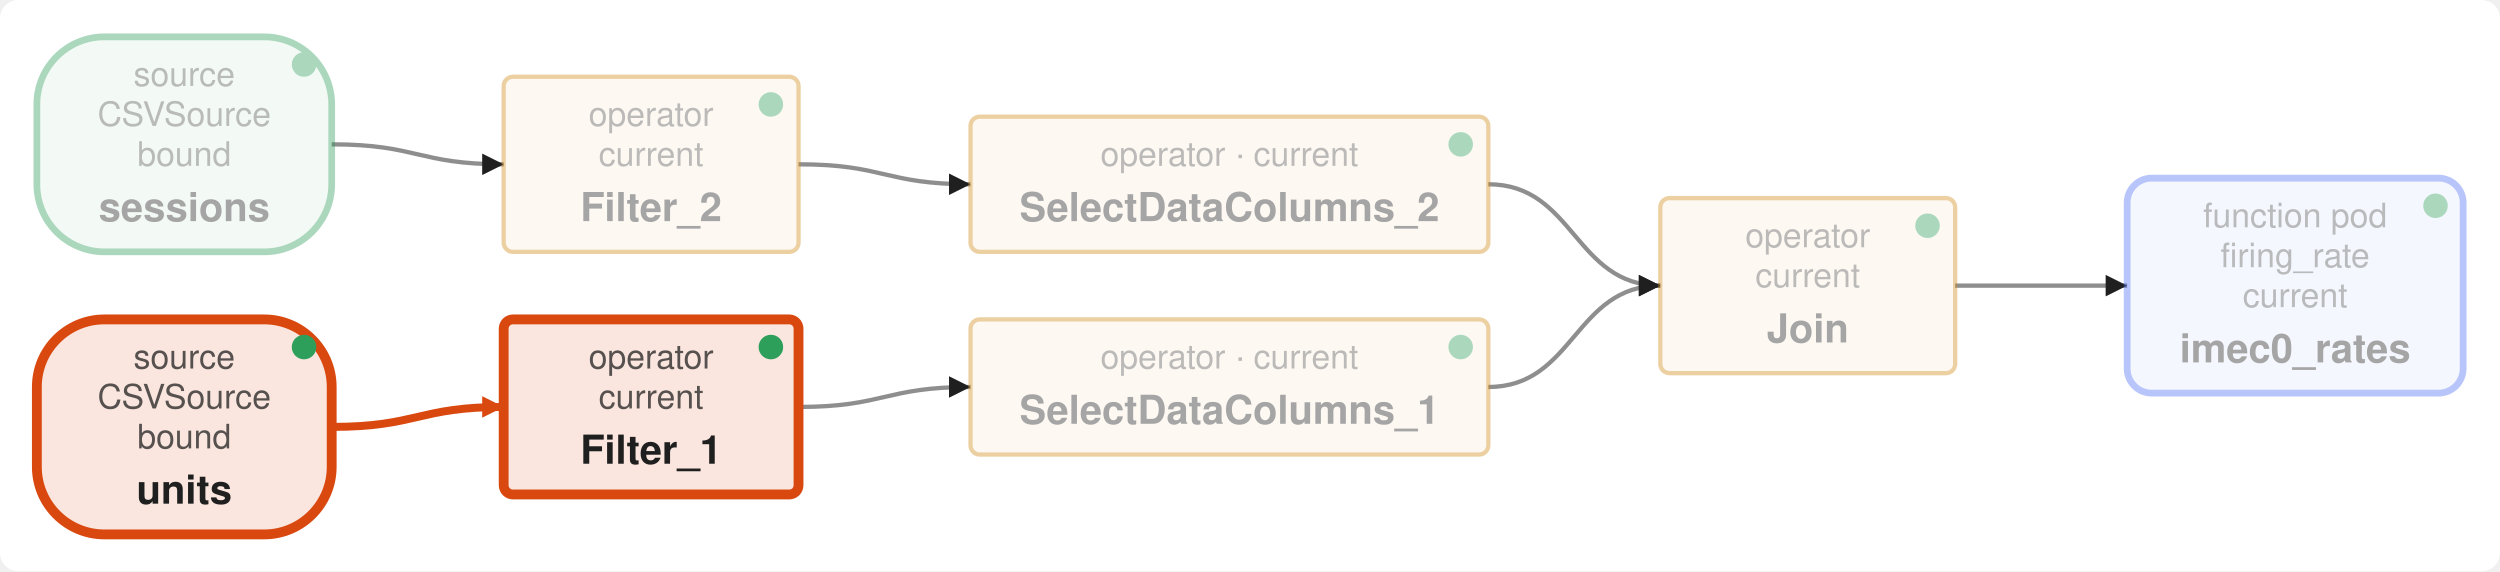
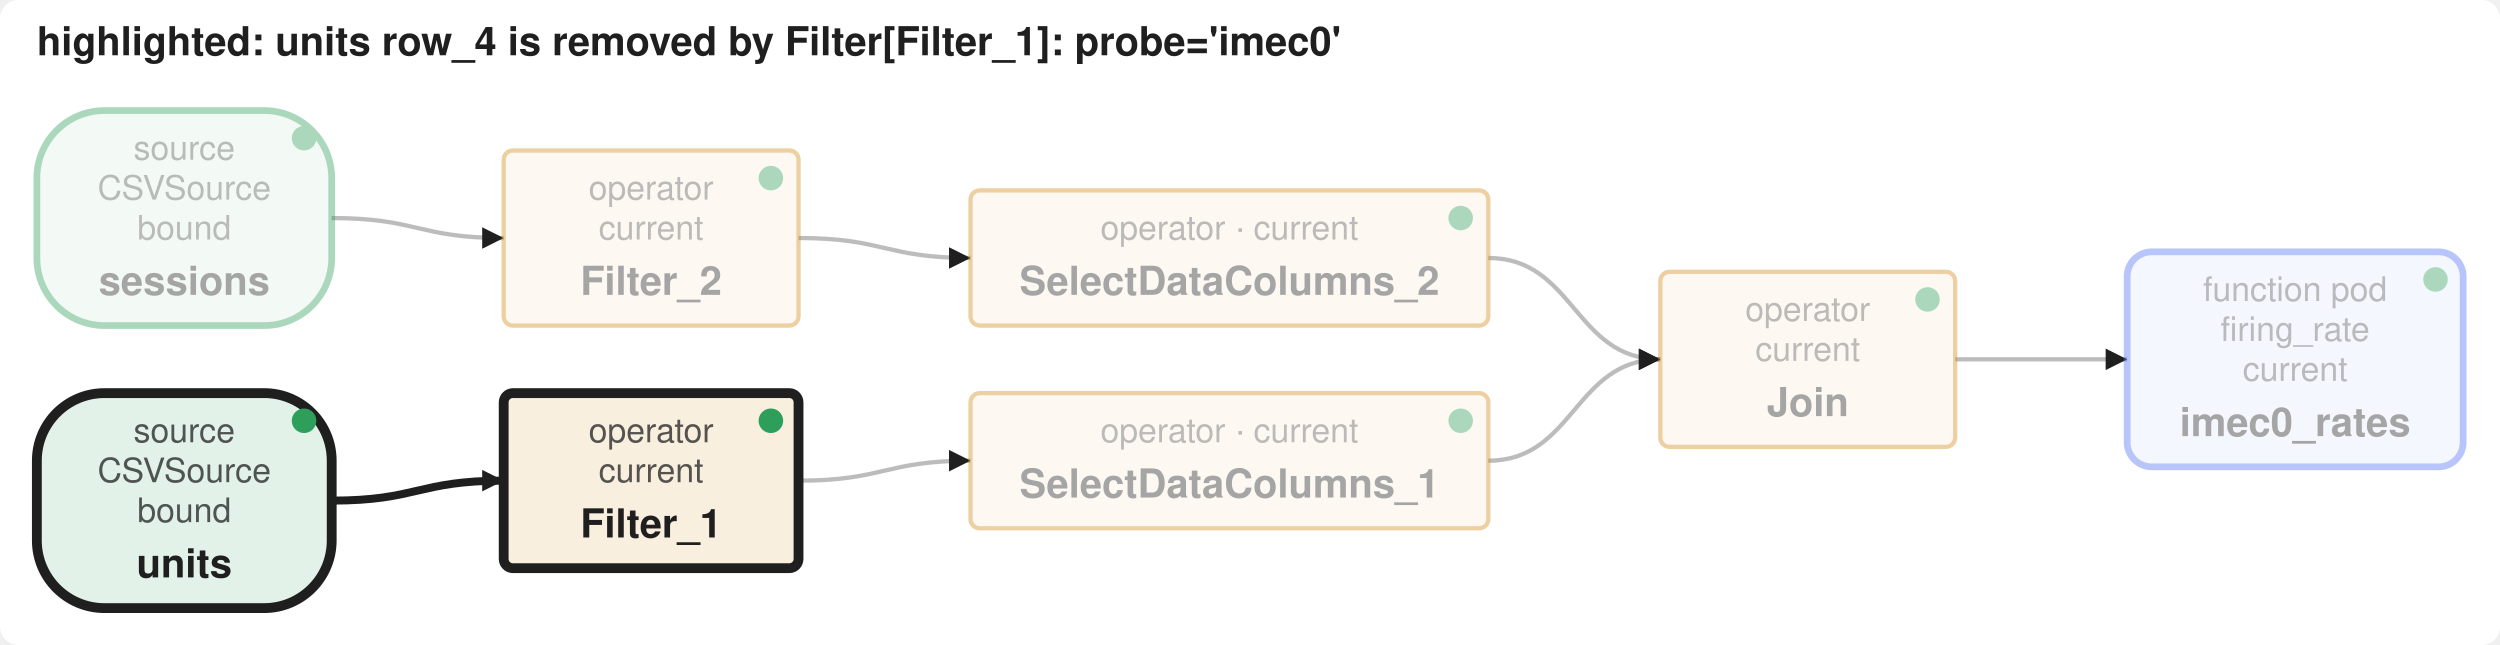
- <svg xmlns="http://www.w3.org/2000/svg" class="op-dag-svg" role="group" width="814" height="186" viewBox="0 0 814 186" font-family="system-ui, -apple-system, Segoe UI, Helvetica, Arial, sans-serif" color="#1f1f1f">
-   <rect class="op-dag-bg" width="814" height="186" rx="6" fill="#ffffff" />
-   <g class="op-dag-edges" fill="none" stroke="currentColor" stroke-opacity="0.5" stroke-width="1.4">
-     <g data-source="0" data-target="1">
-       <path d="M108,47 C136,47 136,53.5 164,53.5" />
-       <path d="M157,50 L164,53.5 L157,57 Z" fill="currentColor" stroke="none" />
+ <svg xmlns="http://www.w3.org/2000/svg" class="op-dag-svg" role="group" width="814" height="210" viewBox="0 0 814 210" font-family="system-ui, -apple-system, Segoe UI, Helvetica, Arial, sans-serif" color="#1f1f1f">
+   <rect class="op-dag-bg" width="814" height="210" rx="6" fill="#ffffff" />
+   <text class="op-dag-caption" x="12" y="18" font-size="13" font-weight="600" fill="currentColor">highlighted: units row_4 is removed by Filter[Filter_1]: probe='imec0'</text>
+   <g transform="translate(0,24)">
+     <g class="op-dag-edges" fill="none" stroke="currentColor" stroke-opacity="0.3" stroke-width="1.4">
+       <g data-source="0" data-target="1">
+         <path d="M108,47 C136,47 136,53.5 164,53.5" />
+         <path d="M157,50 L164,53.5 L157,57 Z" fill="currentColor" stroke="none" />
+       </g>
+       <g data-source="1" data-target="2">
+         <path d="M260,53.5 C288,53.5 288,60 316,60" />
+         <path d="M309,56.5 L316,60 L309,63.5 Z" fill="currentColor" stroke="none" />
+       </g>
+       <g data-source="2" data-target="6">
+         <path d="M484.6,60 C512.6,60 512.6,93 540.6,93" />
+         <path d="M533.6,89.5 L540.6,93 L533.6,96.5 Z" fill="currentColor" stroke="none" />
+       </g>
+       <g data-source="3" data-target="4" class="op-dag-highlight" stroke="currentColor" stroke-opacity="1" stroke-width="2.6">
+         <path d="M108,139 C136,139 136,132.5 164,132.5" />
+         <path d="M157,129 L164,132.5 L157,136 Z" fill="currentColor" stroke="none" />
+       </g>
+       <g data-source="4" data-target="5">
+         <path d="M260,132.5 C288,132.5 288,126 316,126" />
+         <path d="M309,122.5 L316,126 L309,129.5 Z" fill="currentColor" stroke="none" />
+       </g>
+       <g data-source="5" data-target="6">
+         <path d="M484.6,126 C512.6,126 512.6,93 540.6,93" />
+         <path d="M533.6,89.5 L540.6,93 L533.6,96.5 Z" fill="currentColor" stroke="none" />
+       </g>
+       <g data-source="6" data-target="7">
+         <path d="M636.6,93 C664.6,93 664.6,93 692.6,93" />
+         <path d="M685.6,89.5 L692.6,93 L685.6,96.5 Z" fill="currentColor" stroke="none" />
+       </g>
    </g>
-     <g data-source="1" data-target="2">
-       <path d="M260,53.5 C288,53.5 288,60 316,60" />
-       <path d="M309,56.5 L316,60 L309,63.5 Z" fill="currentColor" stroke="none" />
-     </g>
-     <g data-source="2" data-target="6">
-       <path d="M484.6,60 C512.6,60 512.6,93 540.6,93" />
-       <path d="M533.6,89.5 L540.6,93 L533.6,96.5 Z" fill="currentColor" stroke="none" />
-     </g>
-     <g data-source="3" data-target="4" class="op-dag-highlight" stroke="#d9480f" stroke-opacity="1" stroke-width="2.6">
-       <path d="M108,139 C136,139 136,132.5 164,132.5" />
-       <path d="M157,129 L164,132.5 L157,136 Z" fill="#d9480f" stroke="none" />
-     </g>
-     <g data-source="4" data-target="5">
-       <path d="M260,132.5 C288,132.5 288,126 316,126" />
-       <path d="M309,122.5 L316,126 L309,129.5 Z" fill="currentColor" stroke="none" />
-     </g>
-     <g data-source="5" data-target="6">
-       <path d="M484.6,126 C512.6,126 512.6,93 540.6,93" />
-       <path d="M533.6,89.5 L540.6,93 L533.6,96.5 Z" fill="currentColor" stroke="none" />
-     </g>
-     <g data-source="6" data-target="7">
-       <path d="M636.6,93 C664.6,93 664.6,93 692.6,93" />
-       <path d="M685.6,89.5 L692.6,93 L685.6,96.5 Z" fill="currentColor" stroke="none" />
-     </g>
-   </g>
-   <g class="op-dag-nodes">
-     <g class="op-dag-node" opacity="0.4" data-index="0" tabindex="0" role="button" aria-label="sessions, source · CSVSource · bound" transform="translate(12,12)">
-       <rect width="96" height="70" rx="22" fill="#2e9e5b" fill-opacity="0.14" stroke="#2e9e5b" stroke-width="2.2" />
-       <circle cx="87" cy="9" r="4" fill="#2e9e5b" />
-       <text x="48" y="16" text-anchor="middle" font-size="11" fill="currentColor" fill-opacity="0.75">source</text>
-       <text x="48" y="29" text-anchor="middle" font-size="11" fill="currentColor" fill-opacity="0.75">CSVSource</text>
-       <text x="48" y="42" text-anchor="middle" font-size="11" fill="currentColor" fill-opacity="0.75">bound</text>
-       <text x="48" y="60" text-anchor="middle" font-size="13" font-weight="600" fill="currentColor">sessions</text>
-     </g>
-     <g class="op-dag-node" opacity="0.4" data-index="1" tabindex="0" role="button" aria-label="Filter_2, operator · current" transform="translate(164,25)">
-       <rect width="96" height="57" rx="3" fill="#d08a16" fill-opacity="0.14" stroke="#d08a16" stroke-width="1.4" />
-       <circle cx="87" cy="9" r="4" fill="#2e9e5b" />
-       <text x="48" y="16" text-anchor="middle" font-size="11" fill="currentColor" fill-opacity="0.75">operator</text>
-       <text x="48" y="29" text-anchor="middle" font-size="11" fill="currentColor" fill-opacity="0.75">current</text>
-       <text x="48" y="47" text-anchor="middle" font-size="13" font-weight="600" fill="currentColor">Filter_2</text>
-     </g>
-     <g class="op-dag-node" opacity="0.4" data-index="2" tabindex="0" role="button" aria-label="SelectDataColumns_2, operator · current" transform="translate(316,38)">
-       <rect width="168.6" height="44" rx="3" fill="#d08a16" fill-opacity="0.14" stroke="#d08a16" stroke-width="1.4" />
-       <circle cx="159.6" cy="9" r="4" fill="#2e9e5b" />
-       <text x="84.3" y="16" text-anchor="middle" font-size="11" fill="currentColor" fill-opacity="0.75">operator · current</text>
-       <text x="84.3" y="34" text-anchor="middle" font-size="13" font-weight="600" fill="currentColor">SelectDataColumns_2</text>
-     </g>
-     <g class="op-dag-node op-dag-highlight" data-index="3" tabindex="0" role="button" aria-label="units, source · CSVSource · bound" transform="translate(12,104)">
-       <rect width="96" height="70" rx="22" fill="#d9480f" fill-opacity="0.14" stroke="#d9480f" stroke-width="3.2" />
-       <circle cx="87" cy="9" r="4" fill="#2e9e5b" />
-       <text x="48" y="16" text-anchor="middle" font-size="11" fill="currentColor" fill-opacity="0.75">source</text>
-       <text x="48" y="29" text-anchor="middle" font-size="11" fill="currentColor" fill-opacity="0.75">CSVSource</text>
-       <text x="48" y="42" text-anchor="middle" font-size="11" fill="currentColor" fill-opacity="0.75">bound</text>
-       <text x="48" y="60" text-anchor="middle" font-size="13" font-weight="600" fill="currentColor">units</text>
-     </g>
-     <g class="op-dag-node op-dag-highlight" data-index="4" tabindex="0" role="button" aria-label="Filter_1, operator · current" transform="translate(164,104)">
-       <rect width="96" height="57" rx="3" fill="#d9480f" fill-opacity="0.14" stroke="#d9480f" stroke-width="3.2" />
-       <circle cx="87" cy="9" r="4" fill="#2e9e5b" />
-       <text x="48" y="16" text-anchor="middle" font-size="11" fill="currentColor" fill-opacity="0.75">operator</text>
-       <text x="48" y="29" text-anchor="middle" font-size="11" fill="currentColor" fill-opacity="0.75">current</text>
-       <text x="48" y="47" text-anchor="middle" font-size="13" font-weight="600" fill="currentColor">Filter_1</text>
-     </g>
-     <g class="op-dag-node" opacity="0.4" data-index="5" tabindex="0" role="button" aria-label="SelectDataColumns_1, operator · current" transform="translate(316,104)">
-       <rect width="168.6" height="44" rx="3" fill="#d08a16" fill-opacity="0.14" stroke="#d08a16" stroke-width="1.4" />
-       <circle cx="159.6" cy="9" r="4" fill="#2e9e5b" />
-       <text x="84.3" y="16" text-anchor="middle" font-size="11" fill="currentColor" fill-opacity="0.75">operator · current</text>
-       <text x="84.3" y="34" text-anchor="middle" font-size="13" font-weight="600" fill="currentColor">SelectDataColumns_1</text>
-     </g>
-     <g class="op-dag-node" opacity="0.4" data-index="6" tabindex="0" role="button" aria-label="Join, operator · current" transform="translate(540.6,64.5)">
-       <rect width="96" height="57" rx="3" fill="#d08a16" fill-opacity="0.14" stroke="#d08a16" stroke-width="1.4" />
-       <circle cx="87" cy="9" r="4" fill="#2e9e5b" />
-       <text x="48" y="16" text-anchor="middle" font-size="11" fill="currentColor" fill-opacity="0.75">operator</text>
-       <text x="48" y="29" text-anchor="middle" font-size="11" fill="currentColor" fill-opacity="0.75">current</text>
-       <text x="48" y="47" text-anchor="middle" font-size="13" font-weight="600" fill="currentColor">Join</text>
-     </g>
-     <g class="op-dag-node" opacity="0.4" data-index="7" tabindex="0" role="button" aria-label="imec0_rates, function pod · firing_rate · current" transform="translate(692.6,58)">
-       <rect width="109.4" height="70" rx="8" fill="#4c6ef5" fill-opacity="0.14" stroke="#4c6ef5" stroke-width="2.2" />
-       <circle cx="100.4" cy="9" r="4" fill="#2e9e5b" />
-       <text x="54.7" y="16" text-anchor="middle" font-size="11" fill="currentColor" fill-opacity="0.75">function pod</text>
-       <text x="54.7" y="29" text-anchor="middle" font-size="11" fill="currentColor" fill-opacity="0.75">firing_rate</text>
-       <text x="54.7" y="42" text-anchor="middle" font-size="11" fill="currentColor" fill-opacity="0.75">current</text>
-       <text x="54.7" y="60" text-anchor="middle" font-size="13" font-weight="600" fill="currentColor">imec0_rates</text>
+     <g class="op-dag-nodes">
+       <g class="op-dag-node" opacity="0.4" data-index="0" tabindex="0" role="button" aria-label="sessions, source · CSVSource · bound" transform="translate(12,12)">
+         <rect width="96" height="70" rx="22" fill="#2e9e5b" fill-opacity="0.14" stroke="#2e9e5b" stroke-width="2.2" />
+         <circle cx="87" cy="9" r="4" fill="#2e9e5b" />
+         <text x="48" y="16" text-anchor="middle" font-size="11" fill="currentColor" fill-opacity="0.75">source</text>
+         <text x="48" y="29" text-anchor="middle" font-size="11" fill="currentColor" fill-opacity="0.75">CSVSource</text>
+         <text x="48" y="42" text-anchor="middle" font-size="11" fill="currentColor" fill-opacity="0.75">bound</text>
+         <text x="48" y="60" text-anchor="middle" font-size="13" font-weight="600" fill="currentColor">sessions</text>
+       </g>
+       <g class="op-dag-node" opacity="0.4" data-index="1" tabindex="0" role="button" aria-label="Filter_2, operator · current" transform="translate(164,25)">
+         <rect width="96" height="57" rx="3" fill="#d08a16" fill-opacity="0.14" stroke="#d08a16" stroke-width="1.4" />
+         <circle cx="87" cy="9" r="4" fill="#2e9e5b" />
+         <text x="48" y="16" text-anchor="middle" font-size="11" fill="currentColor" fill-opacity="0.75">operator</text>
+         <text x="48" y="29" text-anchor="middle" font-size="11" fill="currentColor" fill-opacity="0.75">current</text>
+         <text x="48" y="47" text-anchor="middle" font-size="13" font-weight="600" fill="currentColor">Filter_2</text>
+       </g>
+       <g class="op-dag-node" opacity="0.4" data-index="2" tabindex="0" role="button" aria-label="SelectDataColumns_2, operator · current" transform="translate(316,38)">
+         <rect width="168.6" height="44" rx="3" fill="#d08a16" fill-opacity="0.14" stroke="#d08a16" stroke-width="1.4" />
+         <circle cx="159.6" cy="9" r="4" fill="#2e9e5b" />
+         <text x="84.3" y="16" text-anchor="middle" font-size="11" fill="currentColor" fill-opacity="0.75">operator · current</text>
+         <text x="84.3" y="34" text-anchor="middle" font-size="13" font-weight="600" fill="currentColor">SelectDataColumns_2</text>
+       </g>
+       <g class="op-dag-node op-dag-highlight" data-index="3" tabindex="0" role="button" aria-label="units, source · CSVSource · bound" transform="translate(12,104)">
+         <rect width="96" height="70" rx="22" fill="#2e9e5b" fill-opacity="0.14" stroke="currentColor" stroke-width="3.2" />
+         <circle cx="87" cy="9" r="4" fill="#2e9e5b" />
+         <text x="48" y="16" text-anchor="middle" font-size="11" fill="currentColor" fill-opacity="0.75">source</text>
+         <text x="48" y="29" text-anchor="middle" font-size="11" fill="currentColor" fill-opacity="0.75">CSVSource</text>
+         <text x="48" y="42" text-anchor="middle" font-size="11" fill="currentColor" fill-opacity="0.75">bound</text>
+         <text x="48" y="60" text-anchor="middle" font-size="13" font-weight="600" fill="currentColor">units</text>
+       </g>
+       <g class="op-dag-node op-dag-highlight" data-index="4" tabindex="0" role="button" aria-label="Filter_1, operator · current" transform="translate(164,104)">
+         <rect width="96" height="57" rx="3" fill="#d08a16" fill-opacity="0.14" stroke="currentColor" stroke-width="3.2" />
+         <circle cx="87" cy="9" r="4" fill="#2e9e5b" />
+         <text x="48" y="16" text-anchor="middle" font-size="11" fill="currentColor" fill-opacity="0.75">operator</text>
+         <text x="48" y="29" text-anchor="middle" font-size="11" fill="currentColor" fill-opacity="0.75">current</text>
+         <text x="48" y="47" text-anchor="middle" font-size="13" font-weight="600" fill="currentColor">Filter_1</text>
+       </g>
+       <g class="op-dag-node" opacity="0.4" data-index="5" tabindex="0" role="button" aria-label="SelectDataColumns_1, operator · current" transform="translate(316,104)">
+         <rect width="168.6" height="44" rx="3" fill="#d08a16" fill-opacity="0.14" stroke="#d08a16" stroke-width="1.4" />
+         <circle cx="159.6" cy="9" r="4" fill="#2e9e5b" />
+         <text x="84.3" y="16" text-anchor="middle" font-size="11" fill="currentColor" fill-opacity="0.75">operator · current</text>
+         <text x="84.3" y="34" text-anchor="middle" font-size="13" font-weight="600" fill="currentColor">SelectDataColumns_1</text>
+       </g>
+       <g class="op-dag-node" opacity="0.4" data-index="6" tabindex="0" role="button" aria-label="Join, operator · current" transform="translate(540.6,64.5)">
+         <rect width="96" height="57" rx="3" fill="#d08a16" fill-opacity="0.14" stroke="#d08a16" stroke-width="1.4" />
+         <circle cx="87" cy="9" r="4" fill="#2e9e5b" />
+         <text x="48" y="16" text-anchor="middle" font-size="11" fill="currentColor" fill-opacity="0.75">operator</text>
+         <text x="48" y="29" text-anchor="middle" font-size="11" fill="currentColor" fill-opacity="0.75">current</text>
+         <text x="48" y="47" text-anchor="middle" font-size="13" font-weight="600" fill="currentColor">Join</text>
+       </g>
+       <g class="op-dag-node" opacity="0.4" data-index="7" tabindex="0" role="button" aria-label="imec0_rates, function pod · firing_rate · current" transform="translate(692.6,58)">
+         <rect width="109.4" height="70" rx="8" fill="#4c6ef5" fill-opacity="0.14" stroke="#4c6ef5" stroke-width="2.2" />
+         <circle cx="100.4" cy="9" r="4" fill="#2e9e5b" />
+         <text x="54.7" y="16" text-anchor="middle" font-size="11" fill="currentColor" fill-opacity="0.75">function pod</text>
+         <text x="54.7" y="29" text-anchor="middle" font-size="11" fill="currentColor" fill-opacity="0.75">firing_rate</text>
+         <text x="54.7" y="42" text-anchor="middle" font-size="11" fill="currentColor" fill-opacity="0.75">current</text>
+         <text x="54.7" y="60" text-anchor="middle" font-size="13" font-weight="600" fill="currentColor">imec0_rates</text>
+       </g>
    </g>
  </g>
</svg>
